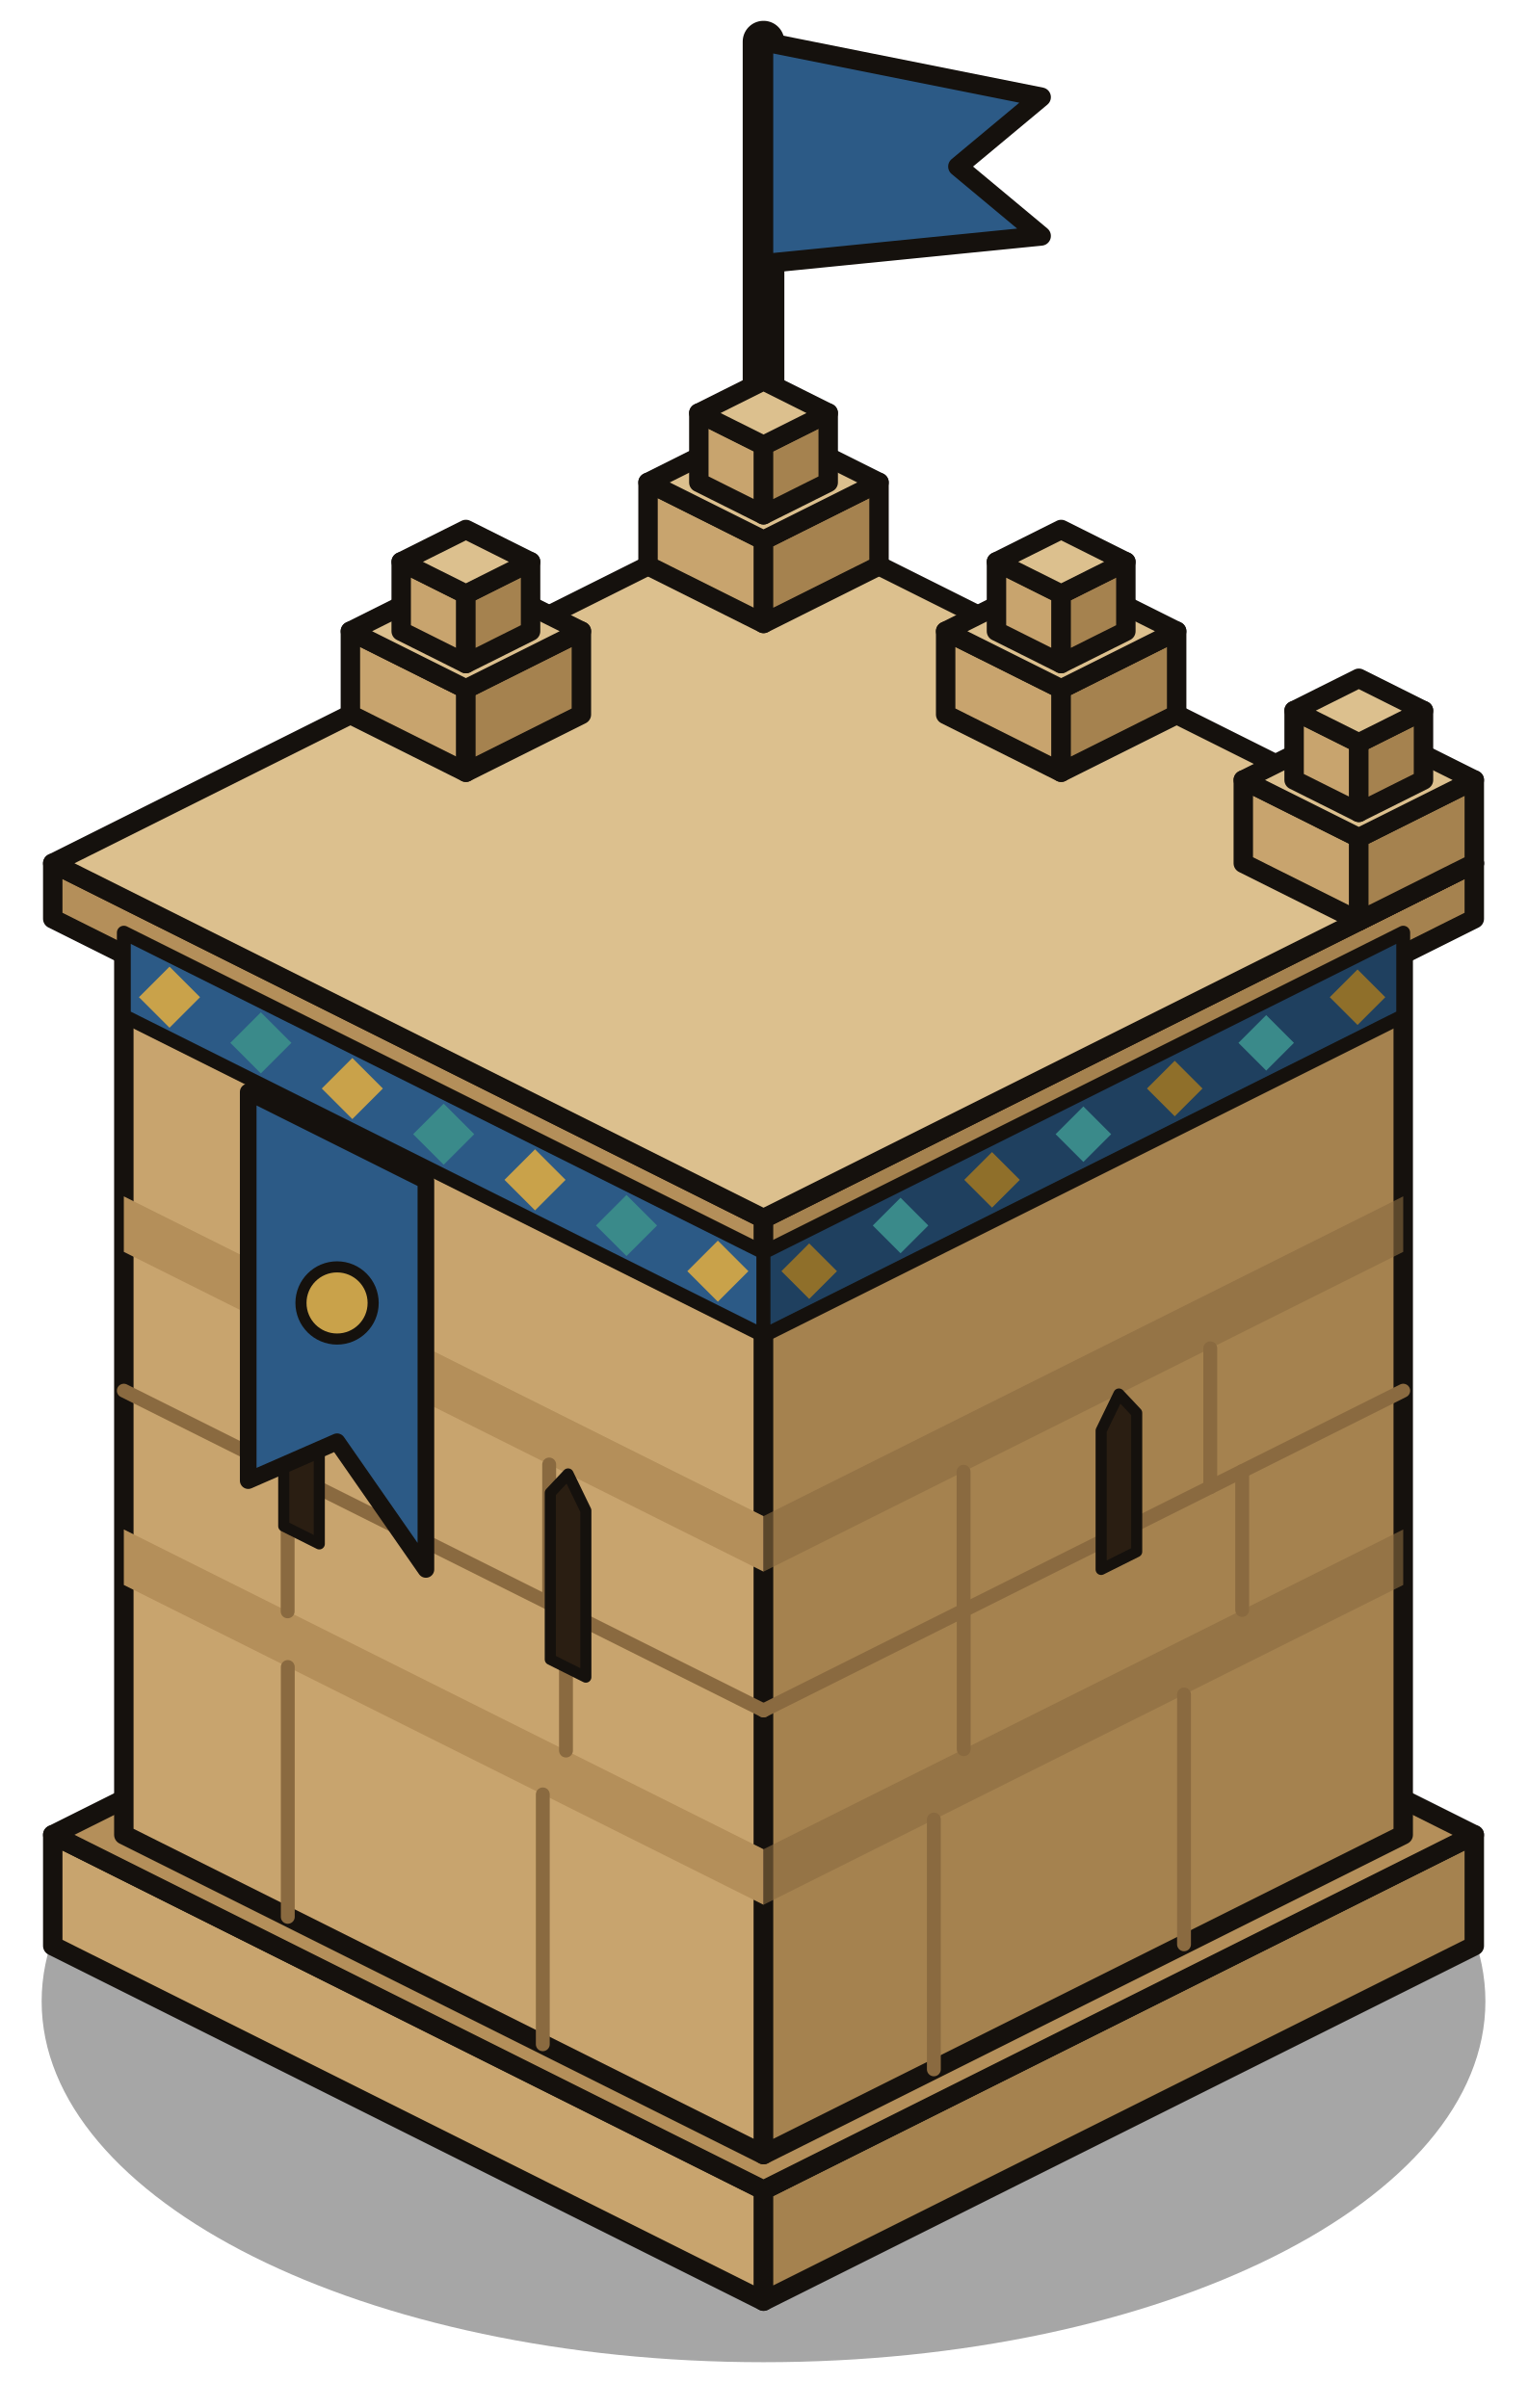
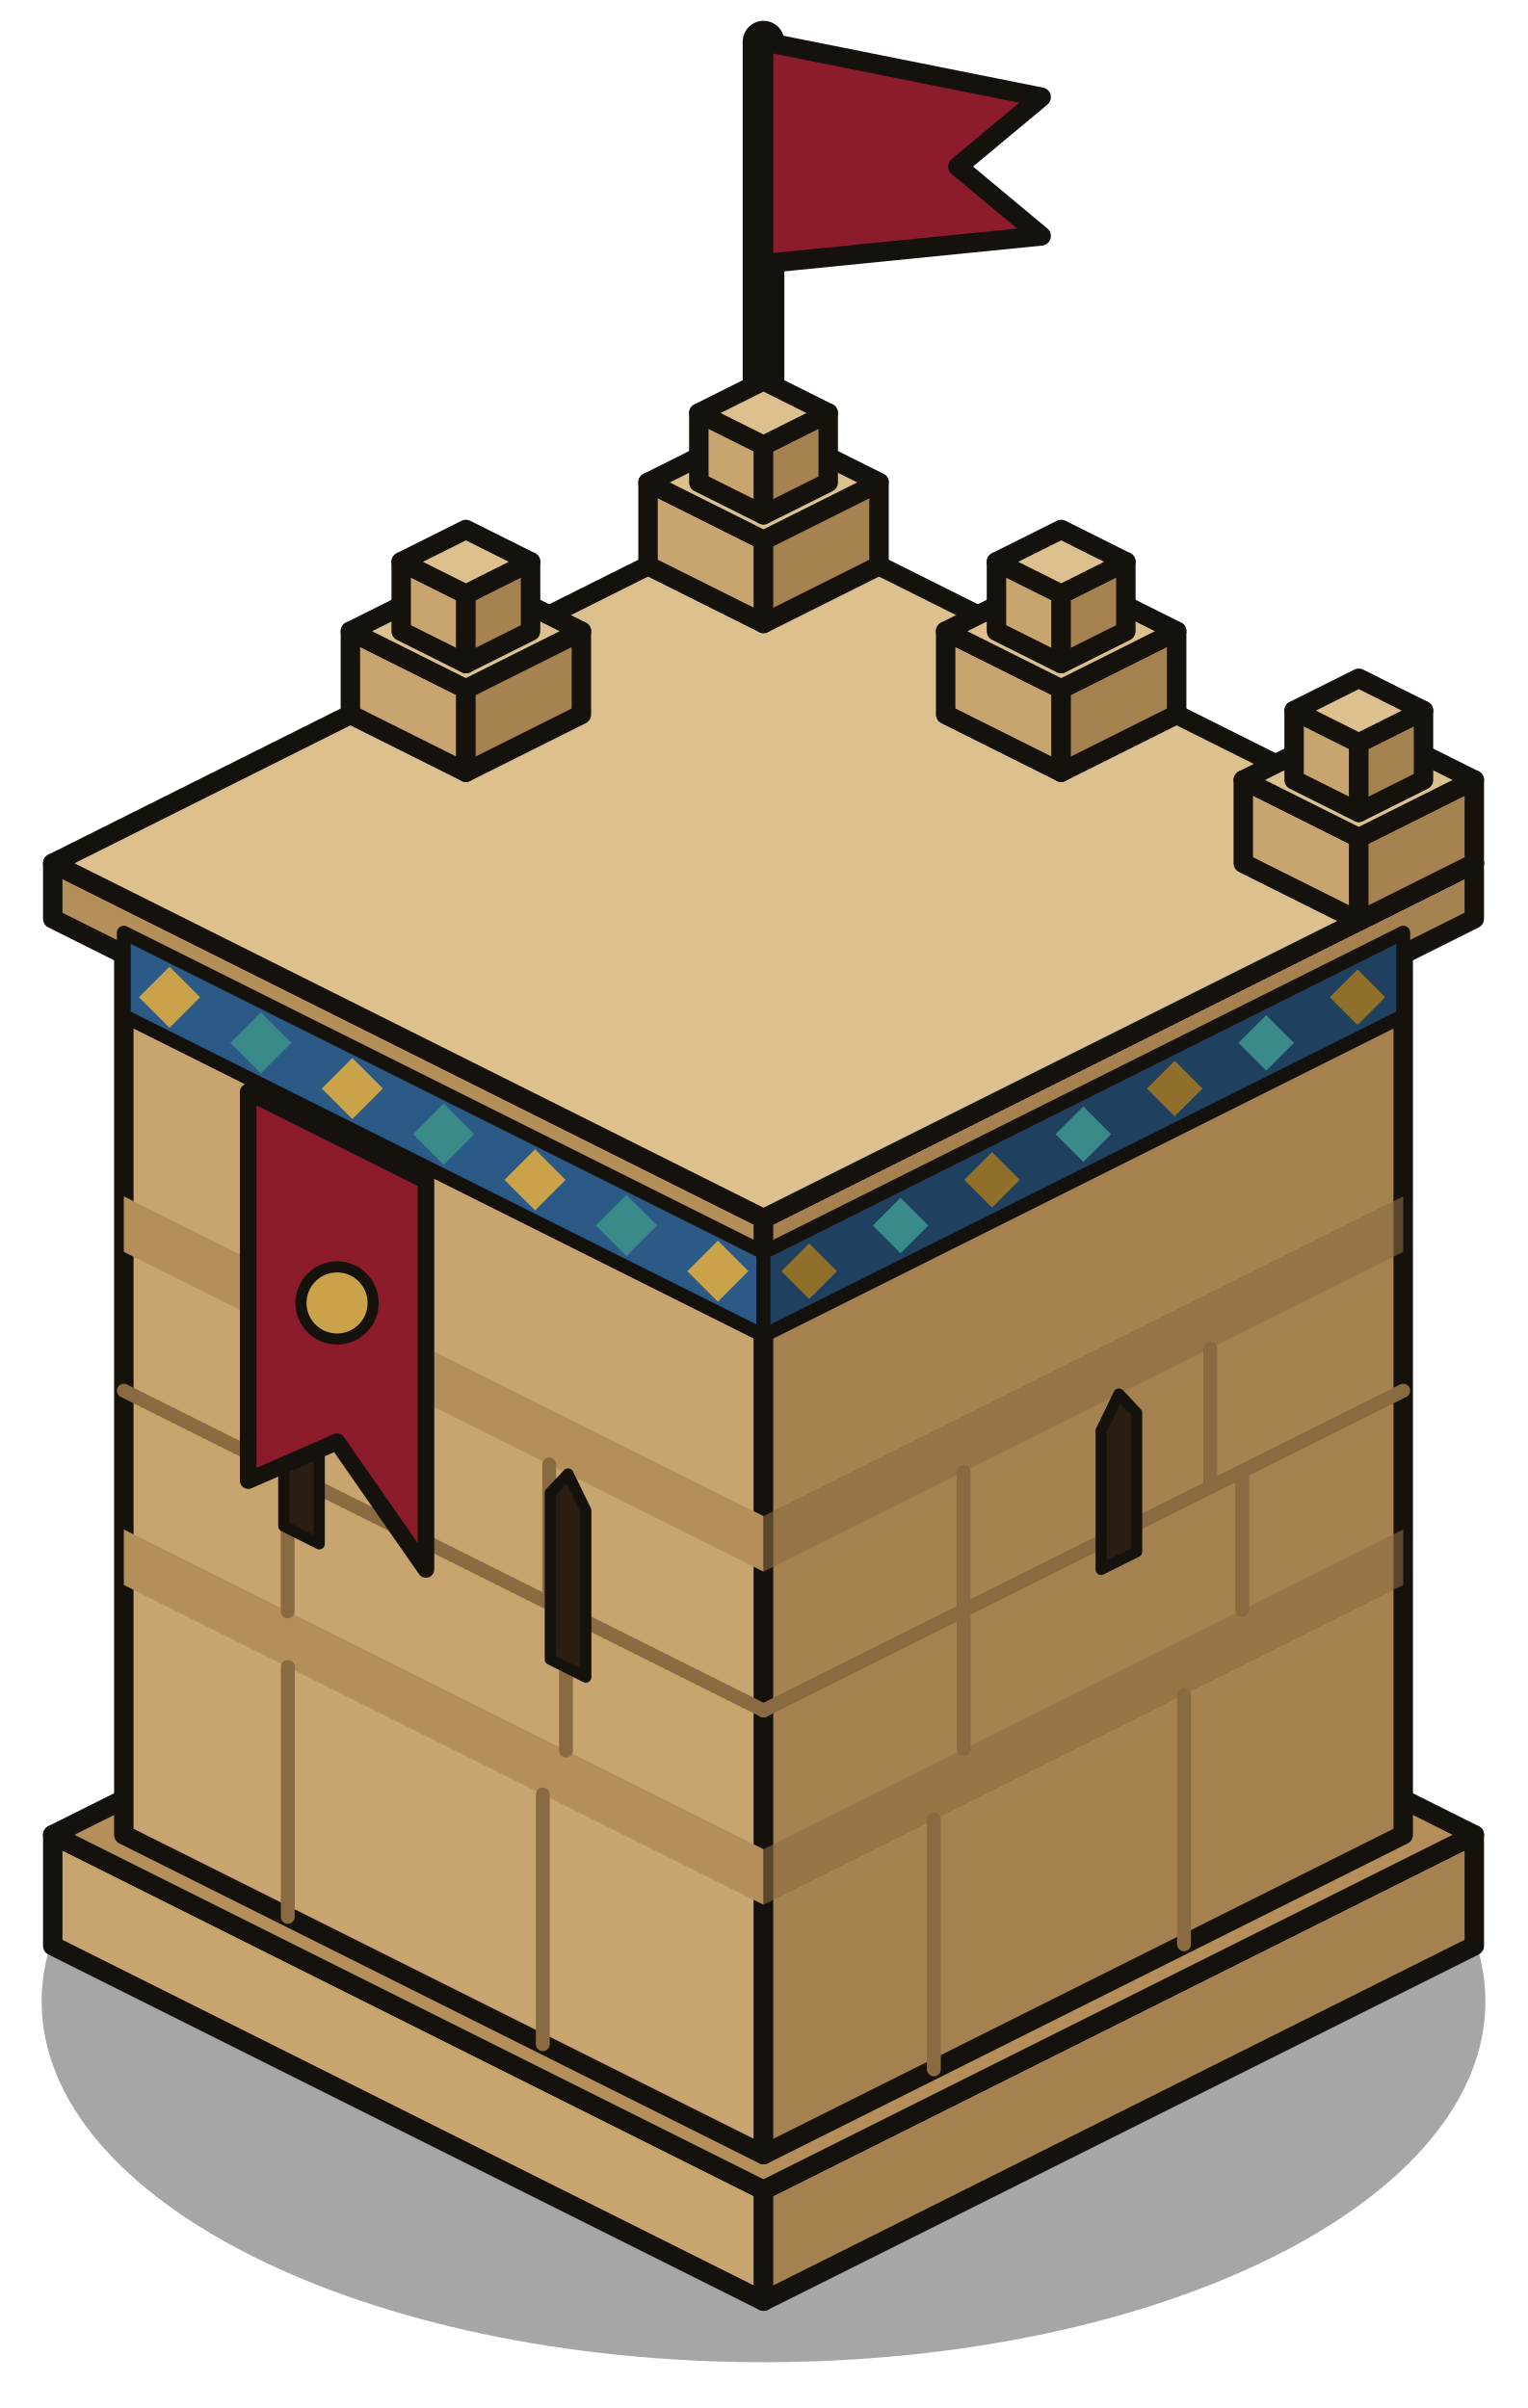
<svg xmlns="http://www.w3.org/2000/svg" width="220" height="347" viewBox="-55 -140.2 110 173.5">
  <ellipse cx="0" cy="4" rx="52" ry="26" fill="#000" opacity="0.35" />
  <polygon points="-51.2,0 0,25.6 0,17.6 -51.2,-8" fill="#c8a46e" stroke="#15110d" stroke-width="1.4" stroke-linejoin="round" />
  <polygon points="0,25.6 51.2,0 51.2,-8 0,17.6" fill="#a5824f" stroke="#15110d" stroke-width="1.4" stroke-linejoin="round" />
  <polygon points="0,-33.6 51.2,-8 0,17.6 -51.2,-8" fill="#b48f5a" stroke="#15110d" stroke-width="1.4" stroke-linejoin="round" />
  <polygon points="-46.08,-8 0,15.04 0,-50.96 -46.08,-74" fill="#c8a46e" stroke="#15110d" stroke-width="1.4" stroke-linejoin="round" />
  <polygon points="0,15.04 46.08,-8 46.08,-74 0,-50.96" fill="#a5824f" stroke="#15110d" stroke-width="1.4" stroke-linejoin="round" />
  <polygon points="0,-97.04 46.08,-74 0,-50.96 -46.08,-74" fill="#dcc08e" stroke="#15110d" stroke-width="1.4" stroke-linejoin="round" />
  <polygon points="-46.08,-26 0,-2.96 0,-6.96 -46.08,-30" fill="#b48f5a" />
  <polygon points="0,-2.96 46.08,-26 46.08,-30 0,-6.96" fill="#8a6a40" opacity="0.6" />
  <polygon points="-46.08,-50 0,-26.96 0,-30.96 -46.08,-54" fill="#b48f5a" />
  <polygon points="0,-26.96 46.08,-50 46.08,-54 0,-30.96" fill="#8a6a40" opacity="0.6" />
  <polyline points="-34.27,-2.09 -34.27,-20.09" fill="none" stroke="#8a6a40" stroke-width="1" stroke-linecap="round" stroke-linejoin="round" />
  <polyline points="-15.9,7.09 -15.9,-10.91" fill="none" stroke="#8a6a40" stroke-width="1" stroke-linecap="round" stroke-linejoin="round" />
  <polyline points="-34.28,-24.1 -34.28,-34.1" fill="none" stroke="#8a6a40" stroke-width="1" stroke-linecap="round" stroke-linejoin="round" />
  <polyline points="-14.23,-14.07 -14.23,-24.07" fill="none" stroke="#8a6a40" stroke-width="1" stroke-linecap="round" stroke-linejoin="round" />
  <polyline points="-46.08,-40 0,-16.96" fill="none" stroke="#8a6a40" stroke-width="1" stroke-linecap="round" stroke-linejoin="round" />
  <polyline points="-36.76,-35.34 -36.76,-45.34" fill="none" stroke="#8a6a40" stroke-width="1" stroke-linecap="round" stroke-linejoin="round" />
  <polyline points="-15.44,-24.68 -15.44,-34.68" fill="none" stroke="#8a6a40" stroke-width="1" stroke-linecap="round" stroke-linejoin="round" />
  <polyline points="30.29,-0.11 30.29,-18.11" fill="none" stroke="#8a6a40" stroke-width="1" stroke-linecap="round" stroke-linejoin="round" />
  <polyline points="12.27,8.9 12.27,-9.1" fill="none" stroke="#8a6a40" stroke-width="1" stroke-linecap="round" stroke-linejoin="round" />
  <polyline points="34.48,-24.2 34.48,-34.2" fill="none" stroke="#8a6a40" stroke-width="1" stroke-linecap="round" stroke-linejoin="round" />
  <polyline points="14.42,-14.17 14.42,-24.17" fill="none" stroke="#8a6a40" stroke-width="1" stroke-linecap="round" stroke-linejoin="round" />
  <polyline points="46.08,-40 0,-16.96" fill="none" stroke="#8a6a40" stroke-width="1" stroke-linecap="round" stroke-linejoin="round" />
  <polyline points="32.18,-33.05 32.18,-43.05" fill="none" stroke="#8a6a40" stroke-width="1" stroke-linecap="round" stroke-linejoin="round" />
  <polyline points="14.41,-24.16 14.41,-34.16" fill="none" stroke="#8a6a40" stroke-width="1" stroke-linecap="round" stroke-linejoin="round" />
  <polygon points="-34.56,-30.24 -32,-28.96 -32,-40.96 -33.28,-43.6 -34.56,-42.24" fill="#2a1e12" stroke="#15110d" stroke-width="0.8" stroke-linejoin="round" />
  <polygon points="-15.36,-20.64 -12.8,-19.36 -12.8,-31.36 -14.08,-34 -15.36,-32.64" fill="#2a1e12" stroke="#15110d" stroke-width="0.8" stroke-linejoin="round" />
  <polygon points="24.32,-27.12 26.88,-28.4 26.88,-38.4 25.6,-39.76 24.32,-37.12" fill="#2a1e12" stroke="#15110d" stroke-width="0.8" stroke-linejoin="round" />
  <polygon points="-51.2,-74 0,-48.4 0,-52.4 -51.2,-78" fill="#b48f5a" stroke="#15110d" stroke-width="1.4" stroke-linejoin="round" />
  <polygon points="0,-48.4 51.2,-74 51.2,-78 0,-52.4" fill="#a5824f" stroke="#15110d" stroke-width="1.4" stroke-linejoin="round" />
  <polygon points="0,-103.6 51.2,-78 0,-52.4 -51.2,-78" fill="#dcc08e" stroke="#15110d" stroke-width="1.4" stroke-linejoin="round" />
  <polyline points="0,-97.2 0,-137.2" fill="none" stroke="#15110d" stroke-width="3" stroke-linecap="round" stroke-linejoin="round" />
-   <polygon points="0,-137.2 20,-133.2 14,-128.2 20,-123.2 0,-121.2" fill="#2c5a86" stroke="#15110d" stroke-width="1.4" stroke-linejoin="round" />
+   <polygon points="0,-137.2 20,-133.2 14,-128.2 20,-123.2 0,-121.2" fill="#8c1c2b" stroke="#15110d" stroke-width="1.4" stroke-linejoin="round" />
  <polygon points="-8.32,-99.44 0,-95.28 0,-101.28 -8.32,-105.44" fill="#c8a46e" stroke="#15110d" stroke-width="1.4" stroke-linejoin="round" />
  <polygon points="0,-95.28 8.32,-99.44 8.32,-105.44 0,-101.28" fill="#a5824f" stroke="#15110d" stroke-width="1.4" stroke-linejoin="round" />
  <polygon points="0,-109.6 8.32,-105.44 0,-101.28 -8.32,-105.44" fill="#dcc08e" stroke="#15110d" stroke-width="1.4" stroke-linejoin="round" />
  <polygon points="-4.66,-105.44 0,-103.11 0,-108.11 -4.66,-110.44" fill="#c8a46e" stroke="#15110d" stroke-width="1.4" stroke-linejoin="round" />
  <polygon points="0,-103.11 4.66,-105.44 4.66,-110.44 0,-108.11" fill="#a5824f" stroke="#15110d" stroke-width="1.4" stroke-linejoin="round" />
  <polygon points="0,-112.77 4.66,-110.44 0,-108.11 -4.66,-110.44" fill="#dcc08e" stroke="#15110d" stroke-width="1.4" stroke-linejoin="round" />
  <polygon points="13.12,-88.72 21.44,-84.56 21.44,-90.56 13.12,-94.72" fill="#c8a46e" stroke="#15110d" stroke-width="1.4" stroke-linejoin="round" />
  <polygon points="21.44,-84.56 29.76,-88.72 29.76,-94.72 21.44,-90.56" fill="#a5824f" stroke="#15110d" stroke-width="1.4" stroke-linejoin="round" />
  <polygon points="21.44,-98.88 29.76,-94.72 21.44,-90.56 13.12,-94.72" fill="#dcc08e" stroke="#15110d" stroke-width="1.4" stroke-linejoin="round" />
  <polygon points="16.78,-94.72 21.44,-92.39 21.44,-97.39 16.78,-99.72" fill="#c8a46e" stroke="#15110d" stroke-width="1.4" stroke-linejoin="round" />
  <polygon points="21.44,-92.39 26.1,-94.72 26.1,-99.72 21.44,-97.39" fill="#a5824f" stroke="#15110d" stroke-width="1.4" stroke-linejoin="round" />
  <polygon points="21.44,-102.05 26.1,-99.72 21.44,-97.39 16.78,-99.72" fill="#dcc08e" stroke="#15110d" stroke-width="1.4" stroke-linejoin="round" />
  <polygon points="34.56,-78 42.88,-73.84 42.88,-79.84 34.56,-84" fill="#c8a46e" stroke="#15110d" stroke-width="1.4" stroke-linejoin="round" />
  <polygon points="42.88,-73.84 51.2,-78 51.2,-84 42.88,-79.84" fill="#a5824f" stroke="#15110d" stroke-width="1.4" stroke-linejoin="round" />
  <polygon points="42.88,-88.16 51.2,-84 42.88,-79.84 34.56,-84" fill="#dcc08e" stroke="#15110d" stroke-width="1.4" stroke-linejoin="round" />
  <polygon points="38.22,-84 42.88,-81.67 42.88,-86.67 38.22,-89" fill="#c8a46e" stroke="#15110d" stroke-width="1.4" stroke-linejoin="round" />
  <polygon points="42.88,-81.67 47.54,-84 47.54,-89 42.88,-86.67" fill="#a5824f" stroke="#15110d" stroke-width="1.4" stroke-linejoin="round" />
  <polygon points="42.88,-91.33 47.54,-89 42.88,-86.67 38.22,-89" fill="#dcc08e" stroke="#15110d" stroke-width="1.4" stroke-linejoin="round" />
  <polygon points="-29.76,-88.72 -21.44,-84.56 -21.44,-90.56 -29.76,-94.72" fill="#c8a46e" stroke="#15110d" stroke-width="1.4" stroke-linejoin="round" />
  <polygon points="-21.44,-84.56 -13.12,-88.72 -13.12,-94.72 -21.44,-90.56" fill="#a5824f" stroke="#15110d" stroke-width="1.4" stroke-linejoin="round" />
  <polygon points="-21.44,-98.88 -13.12,-94.72 -21.44,-90.56 -29.76,-94.72" fill="#dcc08e" stroke="#15110d" stroke-width="1.4" stroke-linejoin="round" />
  <polygon points="-26.1,-94.72 -21.44,-92.39 -21.44,-97.39 -26.1,-99.72" fill="#c8a46e" stroke="#15110d" stroke-width="1.4" stroke-linejoin="round" />
  <polygon points="-21.44,-92.39 -16.78,-94.72 -16.78,-99.72 -21.44,-97.39" fill="#a5824f" stroke="#15110d" stroke-width="1.4" stroke-linejoin="round" />
  <polygon points="-21.44,-102.05 -16.78,-99.72 -21.44,-97.39 -26.1,-99.72" fill="#dcc08e" stroke="#15110d" stroke-width="1.4" stroke-linejoin="round" />
  <polygon points="-46.08,-67 0,-43.96 0,-49.96 -46.08,-73" fill="#2c5a86" stroke="#15110d" stroke-width="1" stroke-linejoin="round" />
  <polygon points="-42.79,-70.55 -40.59,-68.35 -42.79,-66.15 -44.99,-68.35" fill="#c9a24a" />
  <polygon points="-36.21,-67.26 -34.01,-65.06 -36.21,-62.86 -38.41,-65.06" fill="#3a8a8a" />
  <polygon points="-29.62,-63.97 -27.42,-61.77 -29.62,-59.57 -31.82,-61.77" fill="#c9a24a" />
  <polygon points="-23.04,-60.68 -20.84,-58.48 -23.04,-56.28 -25.24,-58.48" fill="#3a8a8a" />
  <polygon points="-16.46,-57.39 -14.26,-55.19 -16.46,-52.99 -18.66,-55.19" fill="#c9a24a" />
  <polygon points="-9.87,-54.1 -7.67,-51.9 -9.87,-49.7 -12.07,-51.9" fill="#3a8a8a" />
  <polygon points="-3.29,-50.81 -1.09,-48.61 -3.29,-46.41 -5.49,-48.61" fill="#c9a24a" />
  <polygon points="0,-43.96 46.08,-67 46.08,-73 0,-49.96" fill="#1f405f" stroke="#15110d" stroke-width="1" stroke-linejoin="round" />
  <polygon points="42.79,-70.35 44.79,-68.35 42.79,-66.35 40.79,-68.35" fill="#8f6f2a" />
  <polygon points="36.21,-67.06 38.21,-65.06 36.21,-63.06 34.21,-65.06" fill="#3a8a8a" />
  <polygon points="29.62,-63.77 31.62,-61.77 29.62,-59.77 27.62,-61.77" fill="#8f6f2a" />
  <polygon points="23.04,-60.48 25.04,-58.48 23.04,-56.48 21.04,-58.48" fill="#3a8a8a" />
  <polygon points="16.46,-57.19 18.46,-55.19 16.46,-53.19 14.46,-55.19" fill="#8f6f2a" />
  <polygon points="9.87,-53.9 11.87,-51.9 9.87,-49.9 7.87,-51.9" fill="#3a8a8a" />
  <polygon points="3.29,-50.61 5.29,-48.61 3.29,-46.61 1.29,-48.61" fill="#8f6f2a" />
-   <polygon points="-37.12,-61.52 -24.32,-55.12 -24.32,-27.12 -30.72,-36.32 -37.12,-33.52" fill="#2c5a86" stroke="#15110d" stroke-width="1.2" stroke-linejoin="round" />
+   <polygon points="-37.12,-61.52 -24.32,-55.12 -24.32,-27.12 -30.72,-36.32 -37.12,-33.52" fill="#8c1c2b" stroke="#15110d" stroke-width="1.2" stroke-linejoin="round" />
  <ellipse cx="-30.72" cy="-46.32" rx="2.6" ry="2.6" fill="#c9a24a" stroke="#15110d" stroke-width="0.8" />
</svg>
